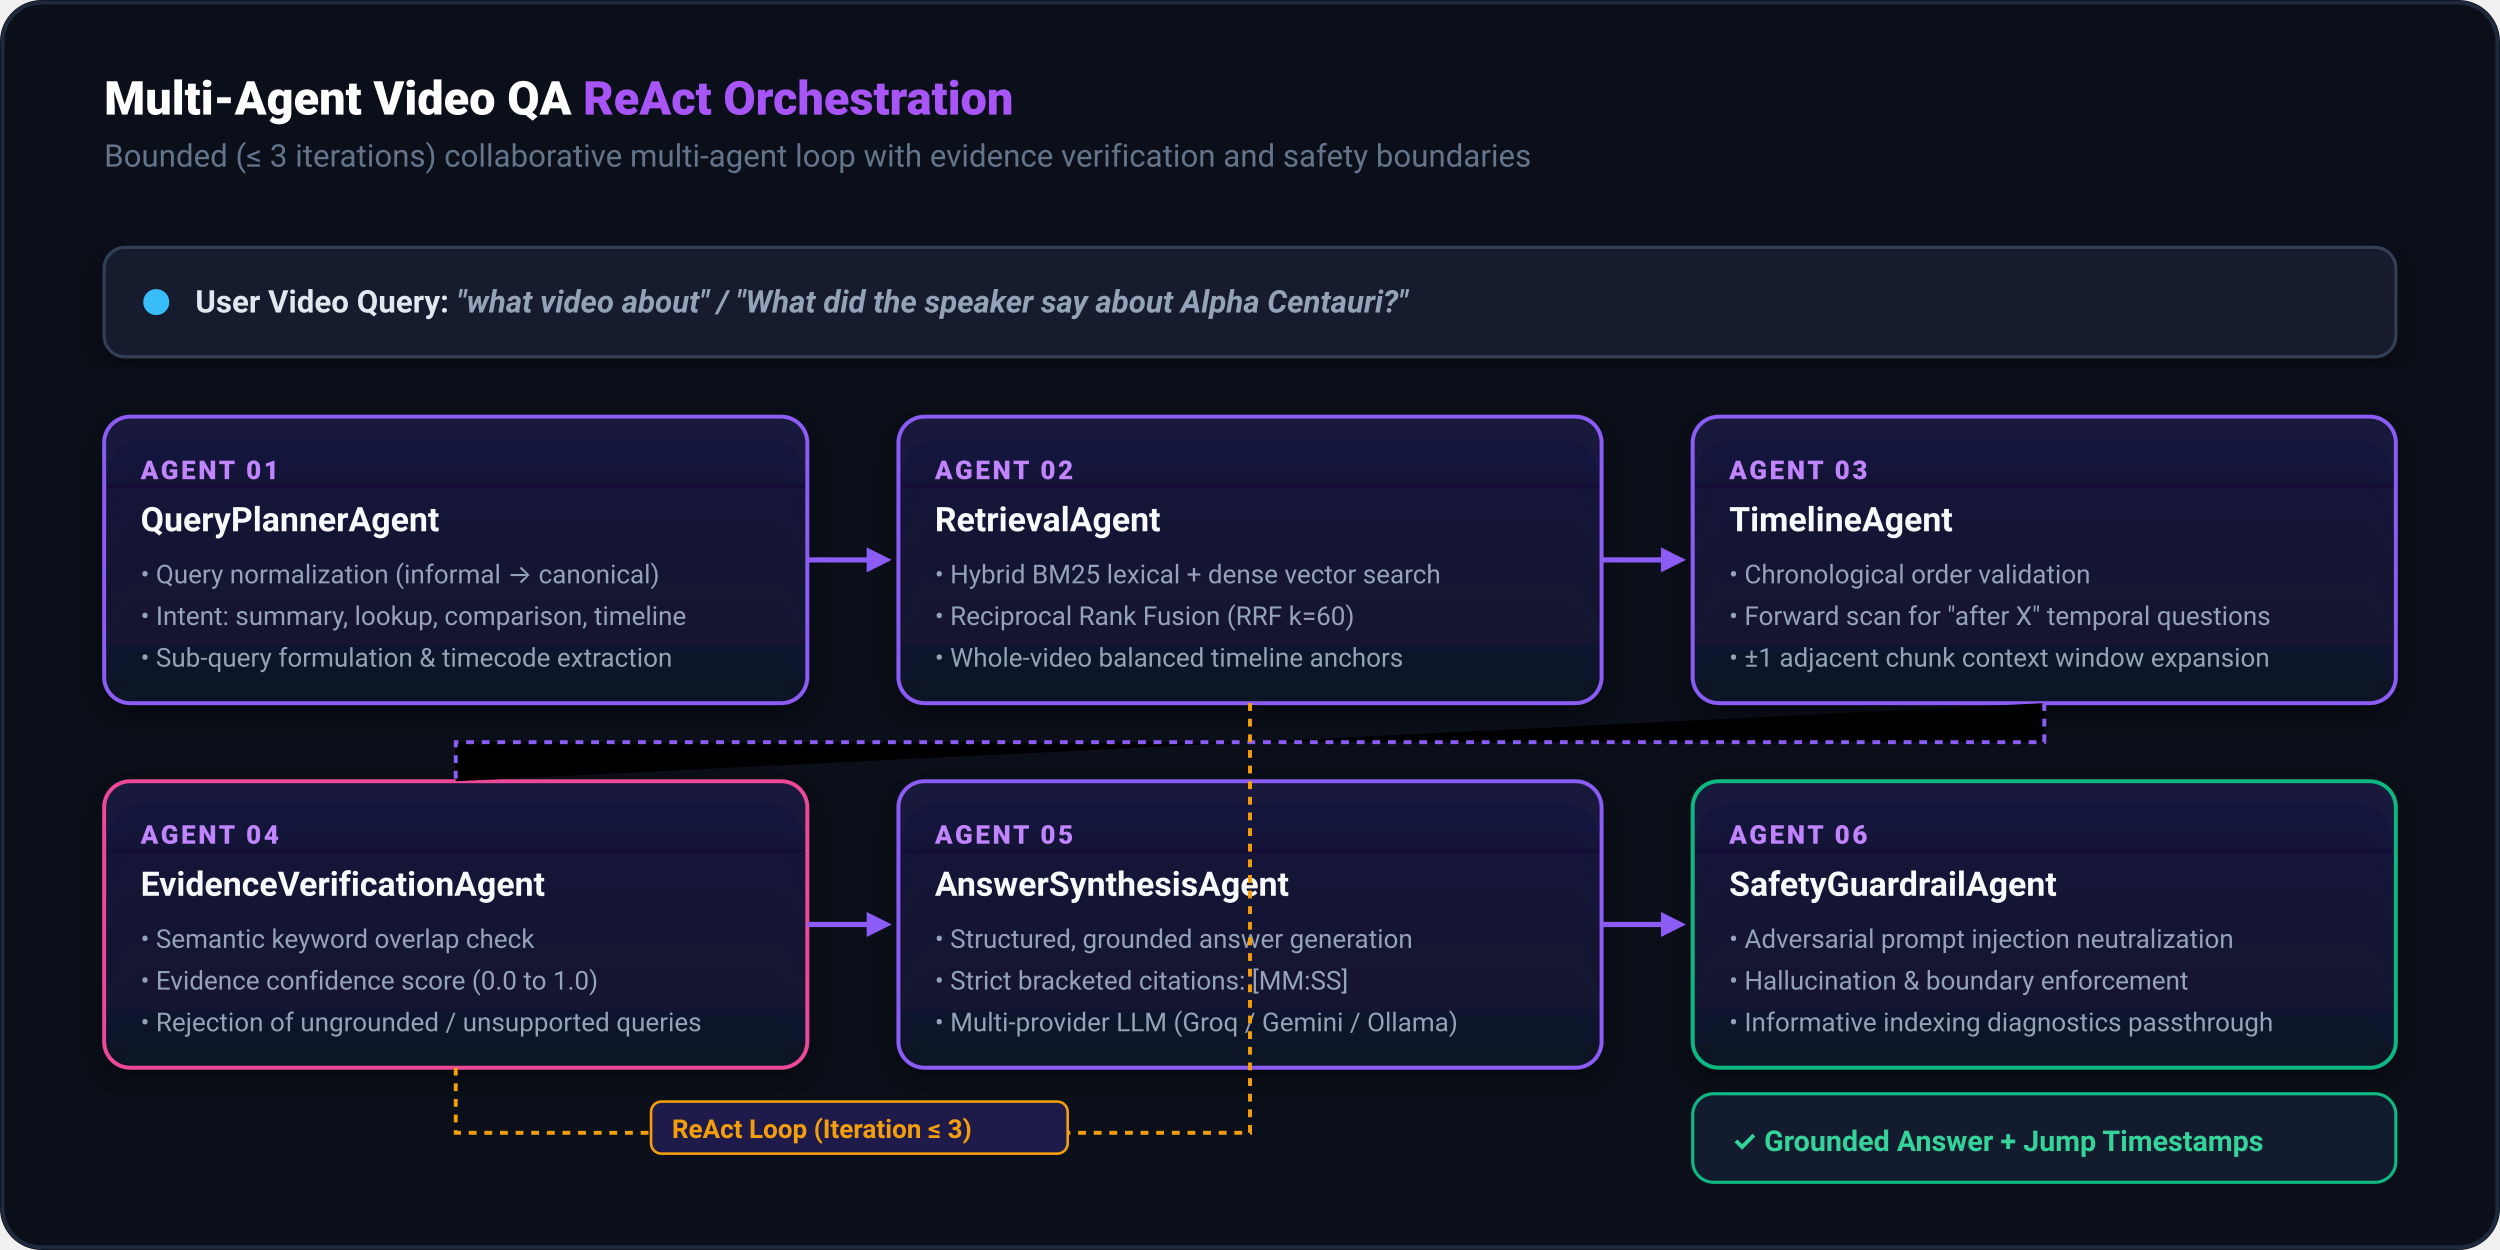
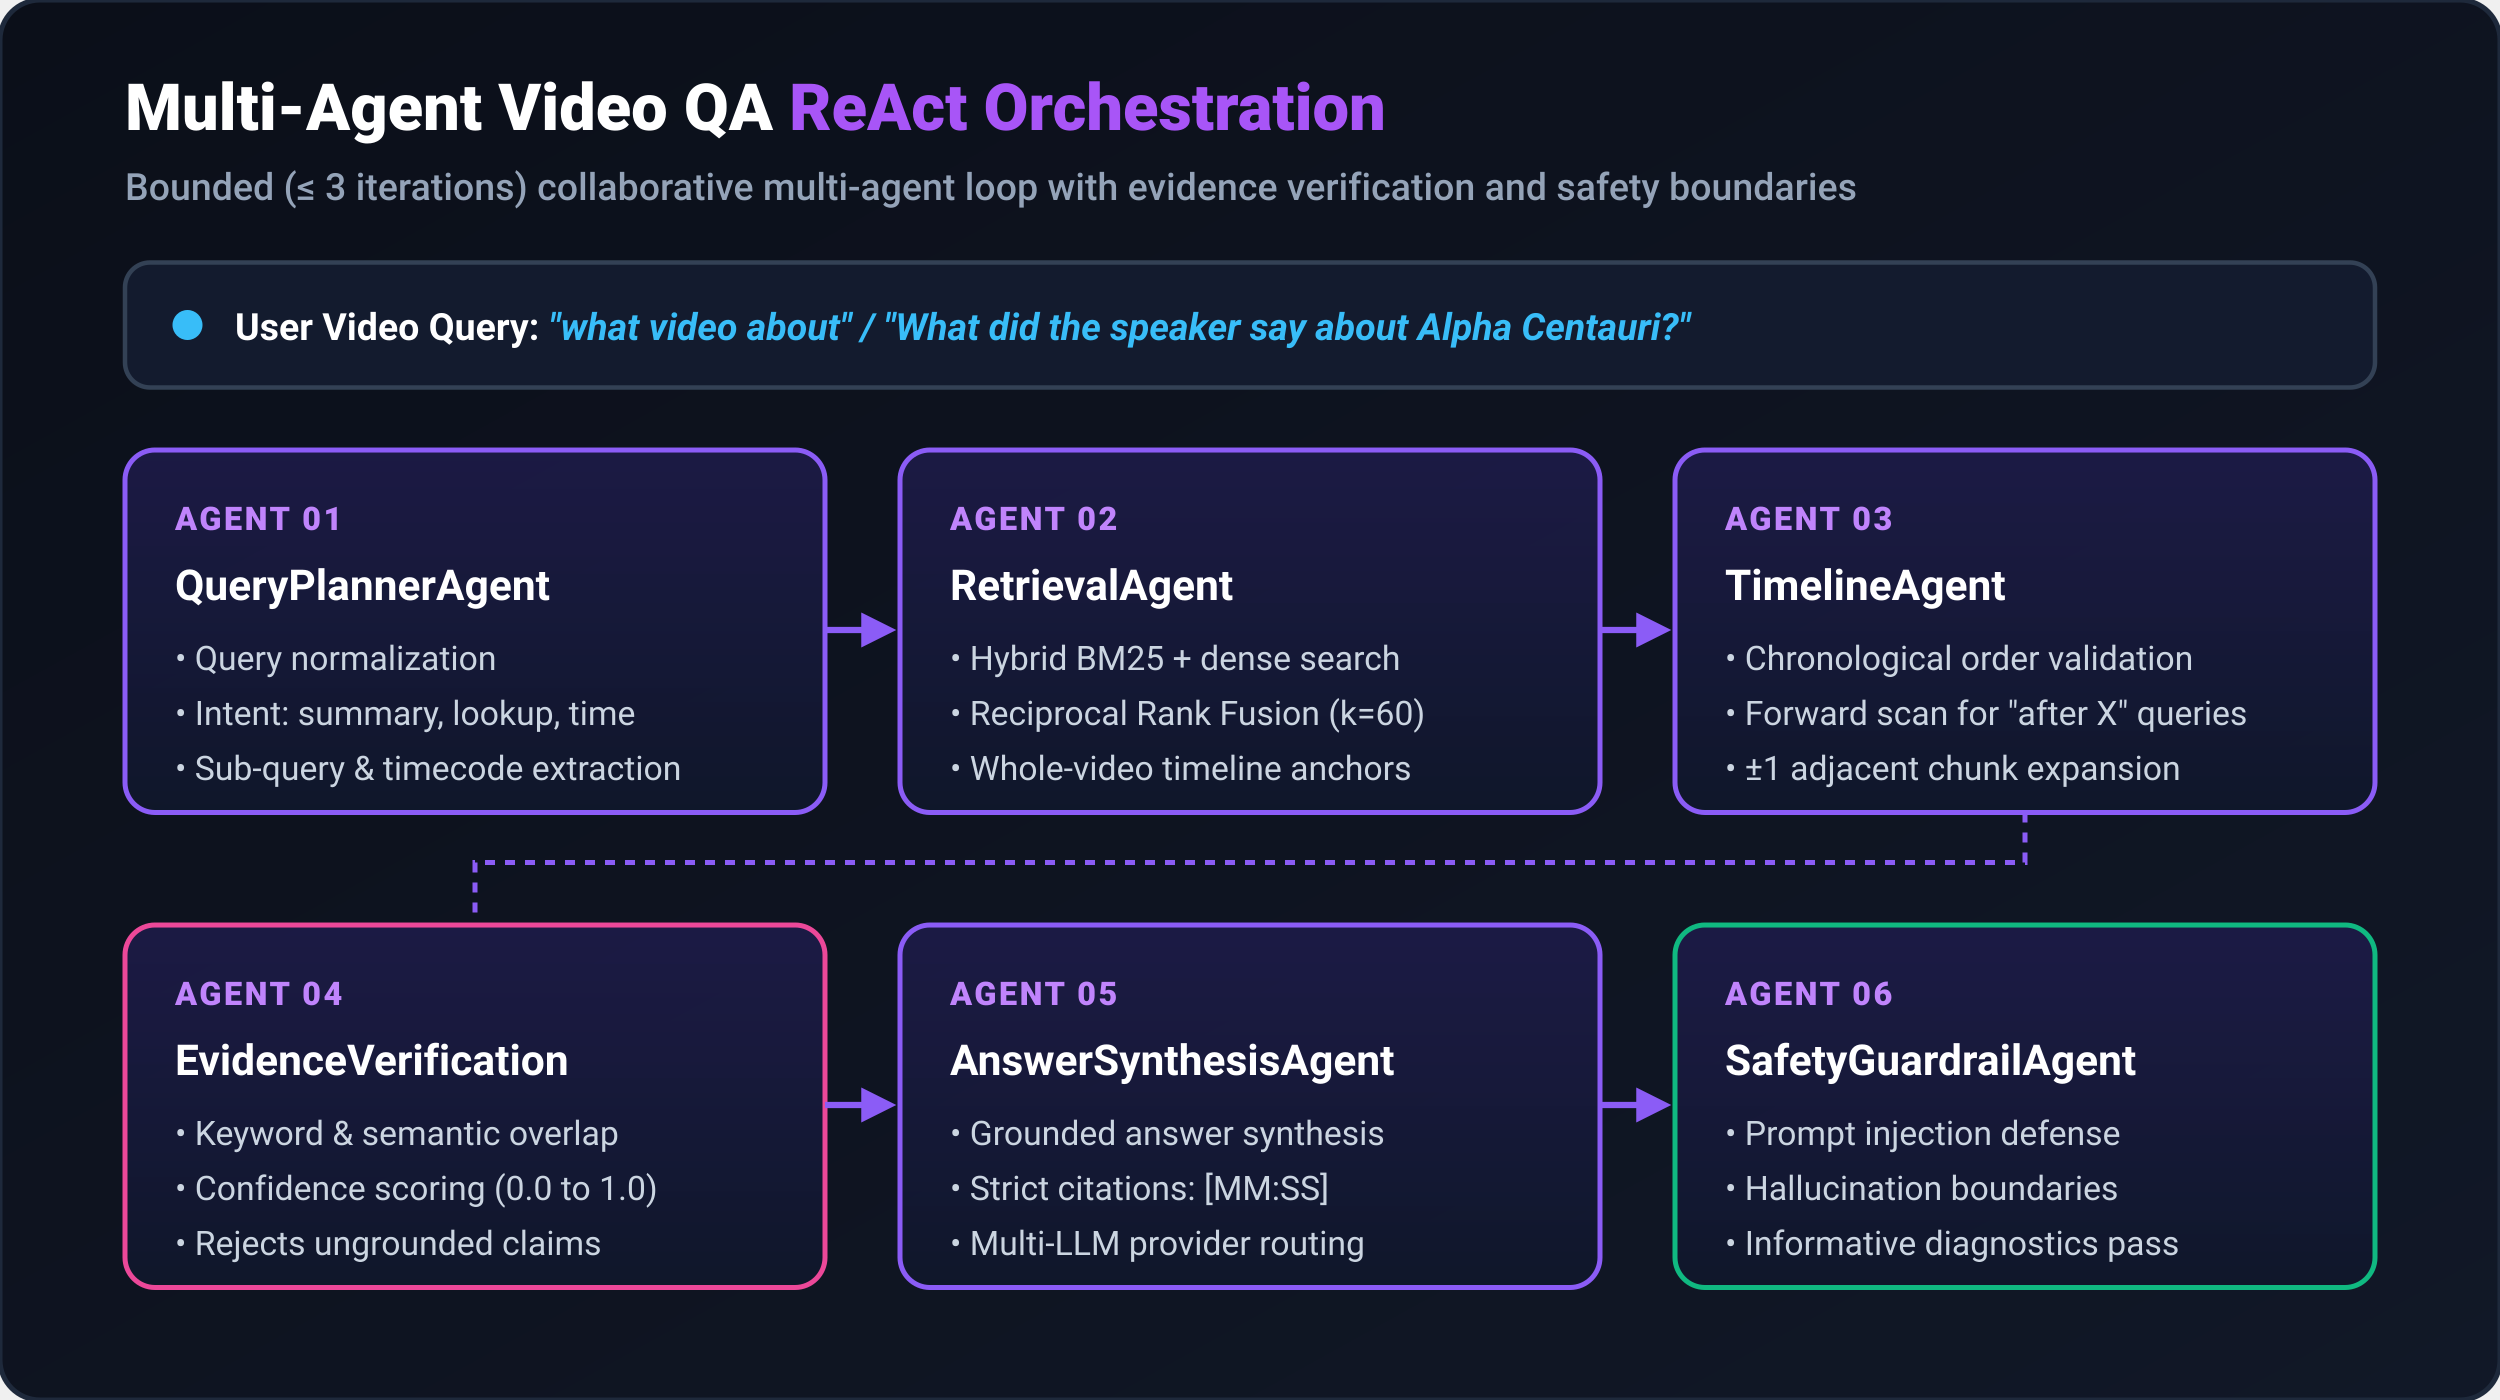
- <svg xmlns="http://www.w3.org/2000/svg" viewBox="0 0 960 480" width="960" height="480">
+ <svg xmlns="http://www.w3.org/2000/svg" viewBox="0 0 1000 560" width="1000" height="560">
  <defs>
-     <linearGradient id="agentCardBg" x1="0%" y1="0%" x2="0%" y2="100%">
-       <stop offset="0%" stop-color="#1E1B4B" stop-opacity="0.7" />
-       <stop offset="100%" stop-color="#0F172A" stop-opacity="0.9" />
+     <linearGradient id="agBg" x1="0%" y1="0%" x2="100%" y2="100%">
+       <stop offset="0%" stop-color="#0B0F19" />
+       <stop offset="100%" stop-color="#111827" />
    </linearGradient>
-     <linearGradient id="agentHeader" x1="0%" y1="0%" x2="100%" y2="0%">
-       <stop offset="0%" stop-color="#8B5CF6" />
-       <stop offset="100%" stop-color="#EC4899" />
+     <linearGradient id="agCard" x1="0%" y1="0%" x2="0%" y2="100%">
+       <stop offset="0%" stop-color="#1E1B4B" stop-opacity="0.85" />
+       <stop offset="100%" stop-color="#0F172A" stop-opacity="0.95" />
    </linearGradient>
-     <marker id="agentArrow" viewBox="0 0 10 10" refX="6" refY="5" markerWidth="6" markerHeight="6" orient="auto-start-reverse">
+     <marker id="agArrow" viewBox="0 0 10 10" refX="6" refY="5" markerWidth="7" markerHeight="7" orient="auto-start-reverse">
      <path d="M 0 1 L 8 5 L 0 9 z" fill="#8B5CF6" />
    </marker>
-     <filter id="agentShadow" x="-10%" y="-10%" width="120%" height="120%">
-       <feDropShadow dx="0" dy="4" stdDeviation="6" flood-color="#000000" flood-opacity="0.5" />
-     </filter>
  </defs>
  <style>
-     text { font-family: -apple-system, BlinkMacSystemFont, "Segoe UI", Roboto, sans-serif; }
-     .agent-title { font-size: 13px; font-weight: 700; fill: #F8FAFC; }
-     .agent-num { font-size: 10px; font-weight: 800; fill: #C084FC; letter-spacing: 1px; }
-     .agent-desc { font-size: 10px; fill: #94A3B8; }
-     .loop-text { font-size: 10px; font-weight: 700; fill: #F59E0B; }
+     text { font-family: -apple-system, BlinkMacSystemFont, "Segoe UI", Roboto, Helvetica, Arial, sans-serif; }
+     .header-main { font-size: 26px; font-weight: 800; fill: #FFFFFF; }
+     .header-sub { font-size: 15px; fill: #94A3B8; font-weight: 500; }
+     .agent-num { font-size: 13px; font-weight: 800; letter-spacing: 1px; fill: #C084FC; }
+     .agent-title { font-size: 17px; font-weight: 700; fill: #FFFFFF; }
+     .agent-desc { font-size: 13.5px; fill: #CBD5E1; }
+     .loop-banner { font-size: 14px; font-weight: 800; fill: #FBBF24; }
  </style>
-   <rect width="960" height="480" rx="16" fill="#0B0F19" />
-   <rect x="1" y="1" width="958" height="478" rx="15" fill="none" stroke="#1E293B" stroke-width="1.5" />
-   <text x="40" y="44" font-size="18" font-weight="800" fill="#FFFFFF">Multi-Agent Video QA <tspan fill="#A855F7">ReAct Orchestration</tspan>
+   <rect width="1000" height="560" rx="16" fill="url(#agBg)" stroke="#1E293B" stroke-width="2" />
+   <text x="50" y="52" class="header-main">Multi-Agent Video QA <tspan fill="#A855F7">ReAct Orchestration</tspan>
  </text>
-   <text x="40" y="64" font-size="12" fill="#64748B">Bounded (≤ 3 iterations) collaborative multi-agent loop with evidence verification and safety boundaries</text>
-   <g transform="translate(40, 95)">
-     <rect width="880" height="42" rx="8" fill="#131B2E" stroke="#334155" stroke-width="1.2" filter="url(#agentShadow)" />
-     <circle cx="20" cy="21" r="5" fill="#38BDF8" />
-     <text x="35" y="25" font-size="12" font-weight="600" fill="#E2E8F0">User Video Query: <tspan font-style="italic" fill="#94A3B8">"what video about" / "What did the speaker say about Alpha Centauri?"</tspan>
+   <text x="50" y="80" class="header-sub">Bounded (≤ 3 iterations) collaborative multi-agent loop with evidence verification and safety boundaries</text>
+   <g transform="translate(50, 105)">
+     <rect width="900" height="50" rx="10" fill="#131B2E" stroke="#334155" stroke-width="1.8" />
+     <circle cx="25" cy="25" r="6" fill="#38BDF8" />
+     <text x="44" y="31" font-size="15" font-weight="600" fill="#FFFFFF">User Video Query: <tspan fill="#38BDF8" font-style="italic">"what video about" / "What did the speaker say about Alpha Centauri?"</tspan>
    </text>
  </g>
-   <g transform="translate(40, 160)">
-     <rect width="270" height="110" rx="10" fill="url(#agentCardBg)" stroke="#8B5CF6" stroke-width="1.5" filter="url(#agentShadow)" />
-     <text x="14" y="24" class="agent-num">AGENT 01</text>
-     <text x="14" y="44" class="agent-title">QueryPlannerAgent</text>
-     <text x="14" y="64" class="agent-desc">• Query normalization (informal → canonical)</text>
-     <text x="14" y="80" class="agent-desc">• Intent: summary, lookup, comparison, timeline</text>
-     <text x="14" y="96" class="agent-desc">• Sub-query formulation &amp; timecode extraction</text>
+   <g transform="translate(50, 180)">
+     <rect width="280" height="145" rx="12" fill="url(#agCard)" stroke="#8B5CF6" stroke-width="2" />
+     <text x="20" y="32" class="agent-num">AGENT 01</text>
+     <text x="20" y="60" class="agent-title">QueryPlannerAgent</text>
+     <text x="20" y="88" class="agent-desc">• Query normalization</text>
+     <text x="20" y="110" class="agent-desc">• Intent: summary, lookup, time</text>
+     <text x="20" y="132" class="agent-desc">• Sub-query &amp; timecode extraction</text>
  </g>
-   <g transform="translate(345, 160)">
-     <rect width="270" height="110" rx="10" fill="url(#agentCardBg)" stroke="#8B5CF6" stroke-width="1.5" filter="url(#agentShadow)" />
-     <text x="14" y="24" class="agent-num">AGENT 02</text>
-     <text x="14" y="44" class="agent-title">RetrievalAgent</text>
-     <text x="14" y="64" class="agent-desc">• Hybrid BM25 lexical + dense vector search</text>
-     <text x="14" y="80" class="agent-desc">• Reciprocal Rank Fusion (RRF k=60)</text>
-     <text x="14" y="96" class="agent-desc">• Whole-video balanced timeline anchors</text>
+   <g transform="translate(360, 180)">
+     <rect width="280" height="145" rx="12" fill="url(#agCard)" stroke="#8B5CF6" stroke-width="2" />
+     <text x="20" y="32" class="agent-num">AGENT 02</text>
+     <text x="20" y="60" class="agent-title">RetrievalAgent</text>
+     <text x="20" y="88" class="agent-desc">• Hybrid BM25 + dense search</text>
+     <text x="20" y="110" class="agent-desc">• Reciprocal Rank Fusion (k=60)</text>
+     <text x="20" y="132" class="agent-desc">• Whole-video timeline anchors</text>
  </g>
-   <g transform="translate(650, 160)">
-     <rect width="270" height="110" rx="10" fill="url(#agentCardBg)" stroke="#8B5CF6" stroke-width="1.5" filter="url(#agentShadow)" />
-     <text x="14" y="24" class="agent-num">AGENT 03</text>
-     <text x="14" y="44" class="agent-title">TimelineAgent</text>
-     <text x="14" y="64" class="agent-desc">• Chronological order validation</text>
-     <text x="14" y="80" class="agent-desc">• Forward scan for "after X" temporal questions</text>
-     <text x="14" y="96" class="agent-desc">• ±1 adjacent chunk context window expansion</text>
+   <g transform="translate(670, 180)">
+     <rect width="280" height="145" rx="12" fill="url(#agCard)" stroke="#8B5CF6" stroke-width="2" />
+     <text x="20" y="32" class="agent-num">AGENT 03</text>
+     <text x="20" y="60" class="agent-title">TimelineAgent</text>
+     <text x="20" y="88" class="agent-desc">• Chronological order validation</text>
+     <text x="20" y="110" class="agent-desc">• Forward scan for "after X" queries</text>
+     <text x="20" y="132" class="agent-desc">• ±1 adjacent chunk expansion</text>
  </g>
-   <path d="M 310 215 L 340 215" stroke="#8B5CF6" stroke-width="2" marker-end="url(#agentArrow)" />
-   <path d="M 615 215 L 645 215" stroke="#8B5CF6" stroke-width="2" marker-end="url(#agentArrow)" />
-   <g transform="translate(40, 300)">
-     <rect width="270" height="110" rx="10" fill="url(#agentCardBg)" stroke="#EC4899" stroke-width="1.5" filter="url(#agentShadow)" />
-     <text x="14" y="24" class="agent-num" fill="#F472B6">AGENT 04</text>
-     <text x="14" y="44" class="agent-title">EvidenceVerificationAgent</text>
-     <text x="14" y="64" class="agent-desc">• Semantic keyword overlap check</text>
-     <text x="14" y="80" class="agent-desc">• Evidence confidence score (0.0 to 1.0)</text>
-     <text x="14" y="96" class="agent-desc">• Rejection of ungrounded / unsupported queries</text>
+   <path d="M 330 252 L 355 252" stroke="#8B5CF6" stroke-width="2.5" marker-end="url(#agArrow)" />
+   <path d="M 640 252 L 665 252" stroke="#8B5CF6" stroke-width="2.5" marker-end="url(#agArrow)" />
+   <path d="M 810 325 L 810 345 L 190 345 L 190 365" fill="none" stroke="#8B5CF6" stroke-width="2" stroke-dasharray="4 4" />
+   <g transform="translate(50, 370)">
+     <rect width="280" height="145" rx="12" fill="url(#agCard)" stroke="#EC4899" stroke-width="2" />
+     <text x="20" y="32" class="agent-num" fill="#F472B6">AGENT 04</text>
+     <text x="20" y="60" class="agent-title">EvidenceVerification</text>
+     <text x="20" y="88" class="agent-desc">• Keyword &amp; semantic overlap</text>
+     <text x="20" y="110" class="agent-desc">• Confidence scoring (0.0 to 1.0)</text>
+     <text x="20" y="132" class="agent-desc">• Rejects ungrounded claims</text>
  </g>
-   <g transform="translate(345, 300)">
-     <rect width="270" height="110" rx="10" fill="url(#agentCardBg)" stroke="#8B5CF6" stroke-width="1.5" filter="url(#agentShadow)" />
-     <text x="14" y="24" class="agent-num">AGENT 05</text>
-     <text x="14" y="44" class="agent-title">AnswerSynthesisAgent</text>
-     <text x="14" y="64" class="agent-desc">• Structured, grounded answer generation</text>
-     <text x="14" y="80" class="agent-desc">• Strict bracketed citations: [MM:SS]</text>
-     <text x="14" y="96" class="agent-desc">• Multi-provider LLM (Groq / Gemini / Ollama)</text>
+   <g transform="translate(360, 370)">
+     <rect width="280" height="145" rx="12" fill="url(#agCard)" stroke="#8B5CF6" stroke-width="2" />
+     <text x="20" y="32" class="agent-num">AGENT 05</text>
+     <text x="20" y="60" class="agent-title">AnswerSynthesisAgent</text>
+     <text x="20" y="88" class="agent-desc">• Grounded answer synthesis</text>
+     <text x="20" y="110" class="agent-desc">• Strict citations: [MM:SS]</text>
+     <text x="20" y="132" class="agent-desc">• Multi-LLM provider routing</text>
  </g>
-   <g transform="translate(650, 300)">
-     <rect width="270" height="110" rx="10" fill="url(#agentCardBg)" stroke="#10B981" stroke-width="1.5" filter="url(#agentShadow)" />
-     <text x="14" y="24" class="agent-num" fill="#34D399">AGENT 06</text>
-     <text x="14" y="44" class="agent-title">SafetyGuardrailAgent</text>
-     <text x="14" y="64" class="agent-desc">• Adversarial prompt injection neutralization</text>
-     <text x="14" y="80" class="agent-desc">• Hallucination &amp; boundary enforcement</text>
-     <text x="14" y="96" class="agent-desc">• Informative indexing diagnostics passthrough</text>
+   <g transform="translate(670, 370)">
+     <rect width="280" height="145" rx="12" fill="url(#agCard)" stroke="#10B981" stroke-width="2" />
+     <text x="20" y="32" class="agent-num" fill="#34D399">AGENT 06</text>
+     <text x="20" y="60" class="agent-title">SafetyGuardrailAgent</text>
+     <text x="20" y="88" class="agent-desc">• Prompt injection defense</text>
+     <text x="20" y="110" class="agent-desc">• Hallucination boundaries</text>
+     <text x="20" y="132" class="agent-desc">• Informative diagnostics pass</text>
  </g>
-   <path d="M 785 270 L 785 285 L 175 285 L 175 300" stroke="#8B5CF6" stroke-width="1.5" stroke-dasharray="3 3" />
-   <path d="M 310 355 L 340 355" stroke="#8B5CF6" stroke-width="2" marker-end="url(#agentArrow)" />
-   <path d="M 615 355 L 645 355" stroke="#8B5CF6" stroke-width="2" marker-end="url(#agentArrow)" />
-   <path d="M 175 410 L 175 435 L 480 435 L 480 270" fill="none" stroke="#F59E0B" stroke-width="1.5" stroke-dasharray="3 3" />
-   <rect x="250" y="423" width="160" height="20" rx="4" fill="#1E1B4B" stroke="#F59E0B" stroke-width="1" />
-   <text x="258" y="437" class="loop-text">ReAct Loop (Iteration ≤ 3)</text>
-   <g transform="translate(650, 420)">
-     <rect width="270" height="34" rx="8" fill="#131B2E" stroke="#10B981" stroke-width="1.2" />
-     <text x="15" y="22" font-size="11" font-weight="700" fill="#34D399">✓ Grounded Answer + Jump Timestamps</text>
-   </g>
+   <path d="M 330 442 L 355 442" stroke="#8B5CF6" stroke-width="2.5" marker-end="url(#agArrow)" />
+   <path d="M 640 442 L 665 442" stroke="#8B5CF6" stroke-width="2.5" marker-end="url(#agArrow)" />
</svg>
